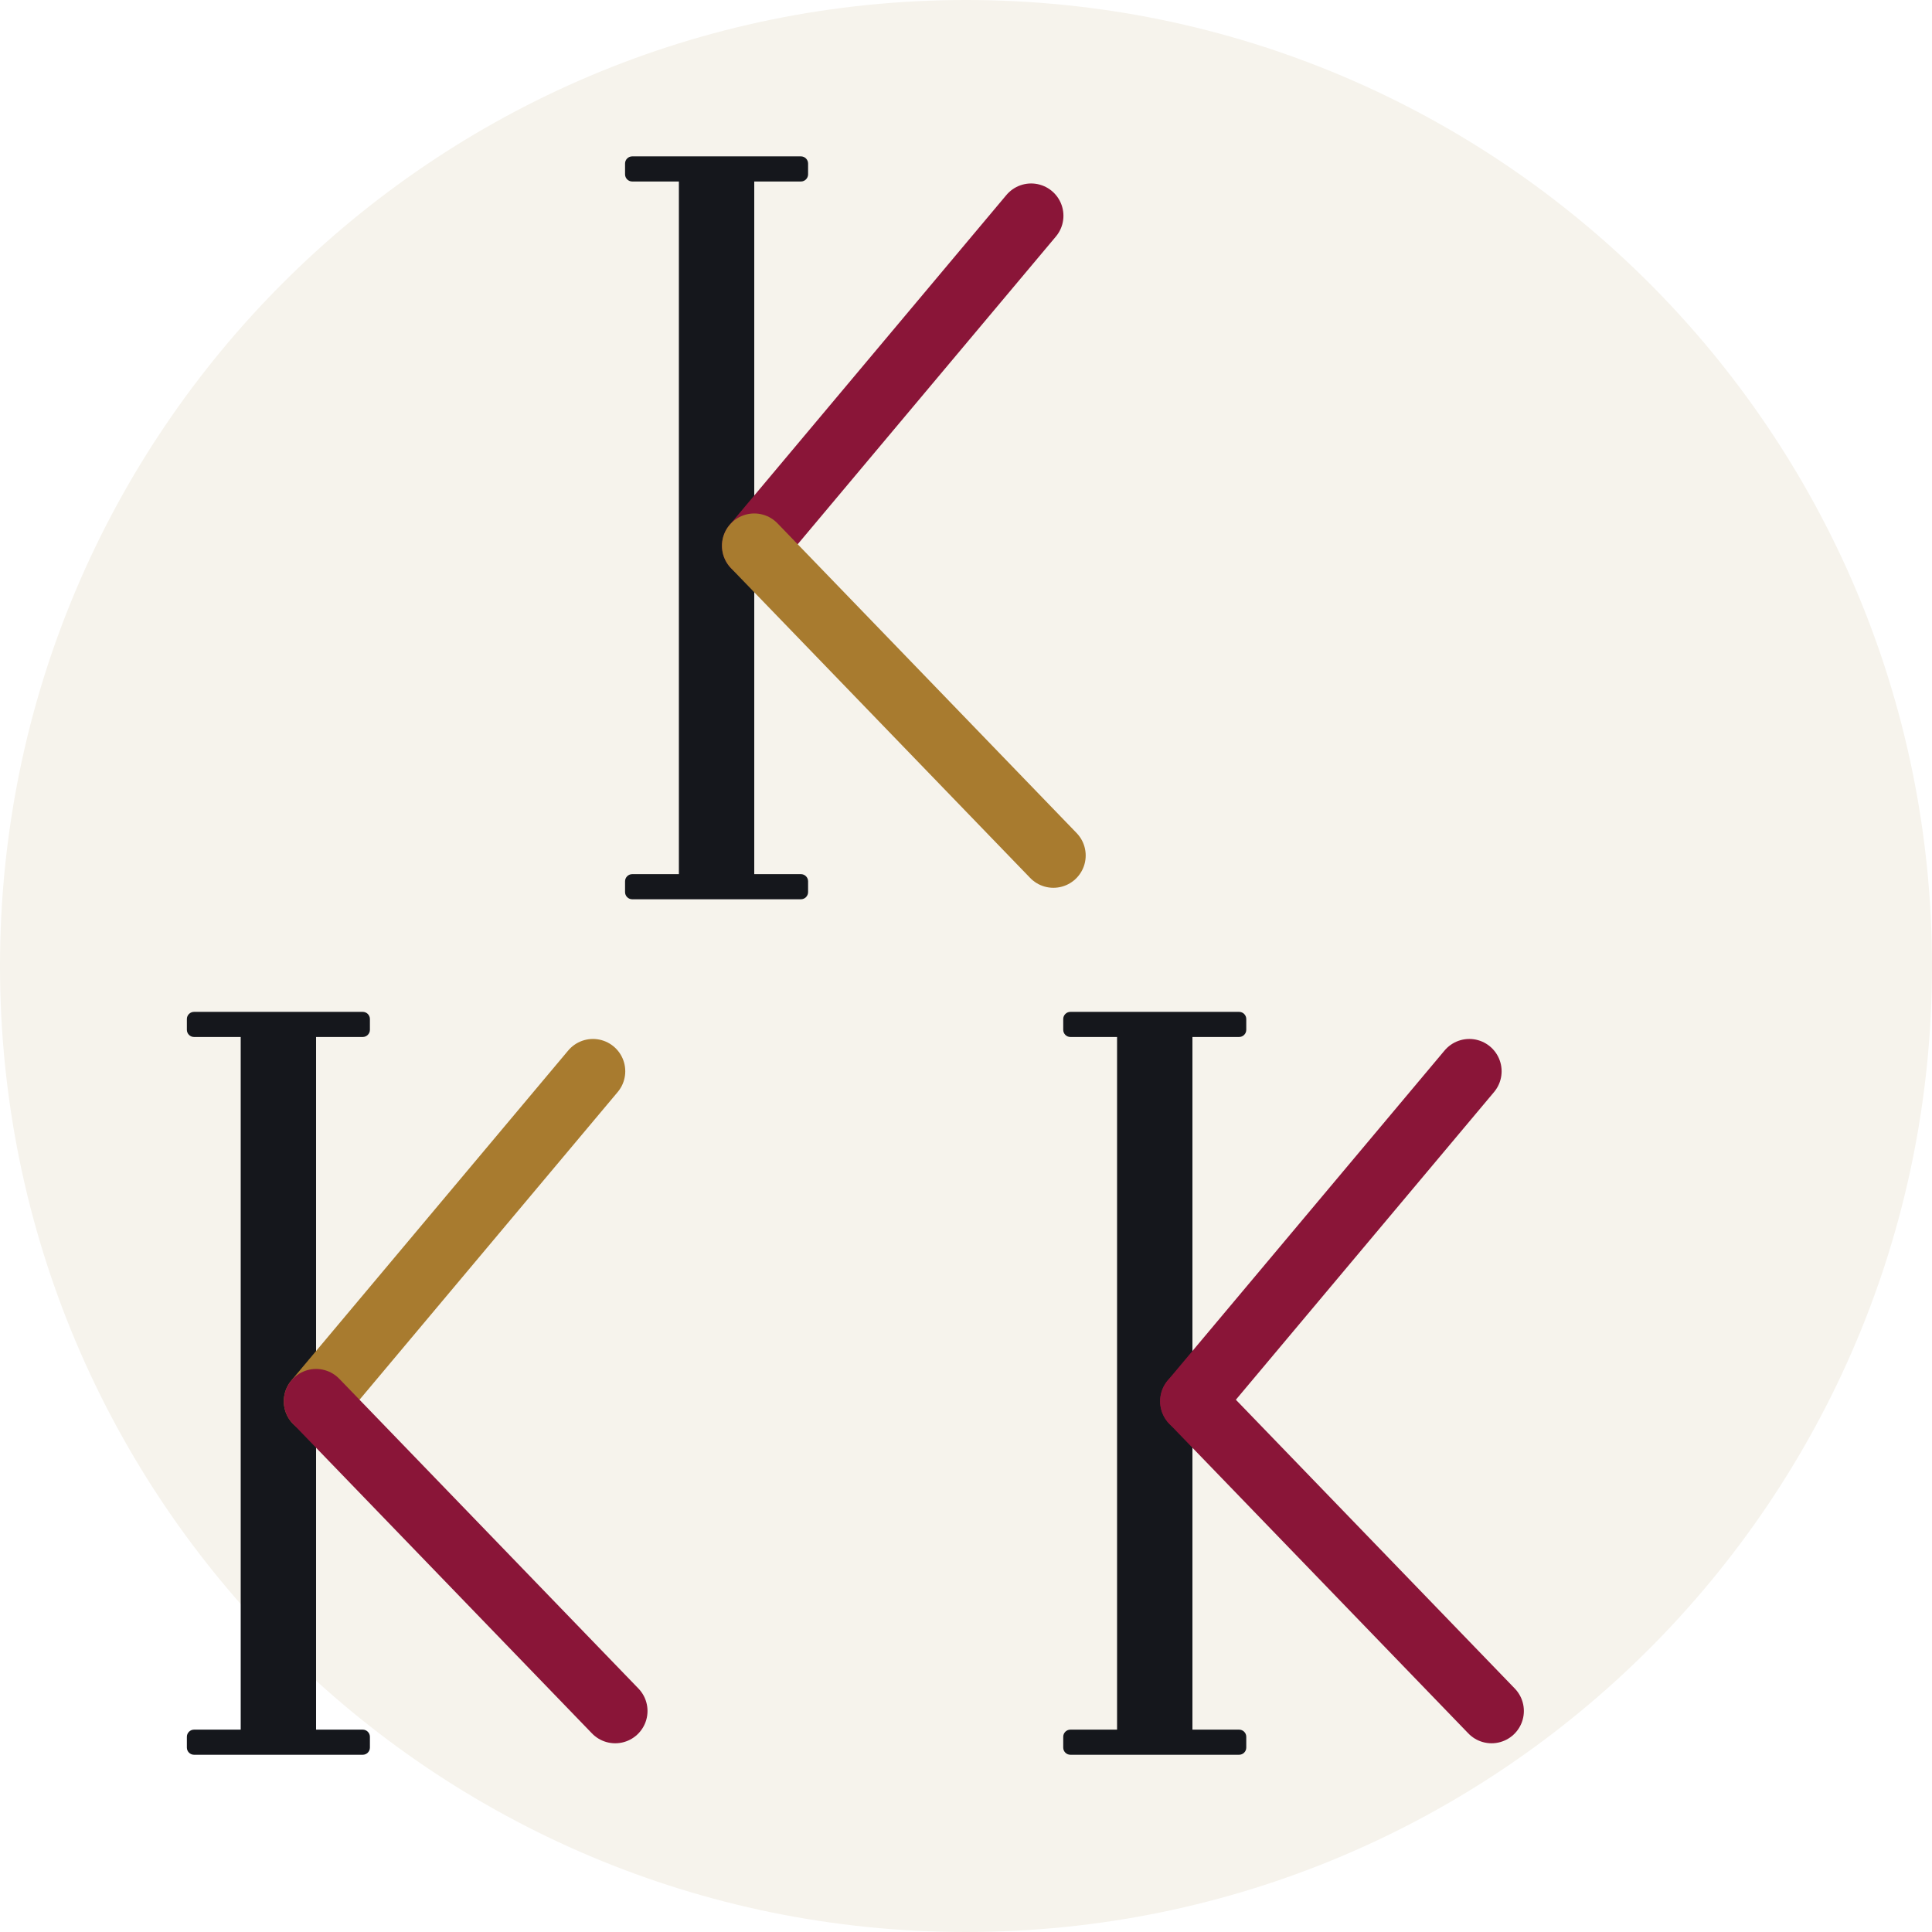
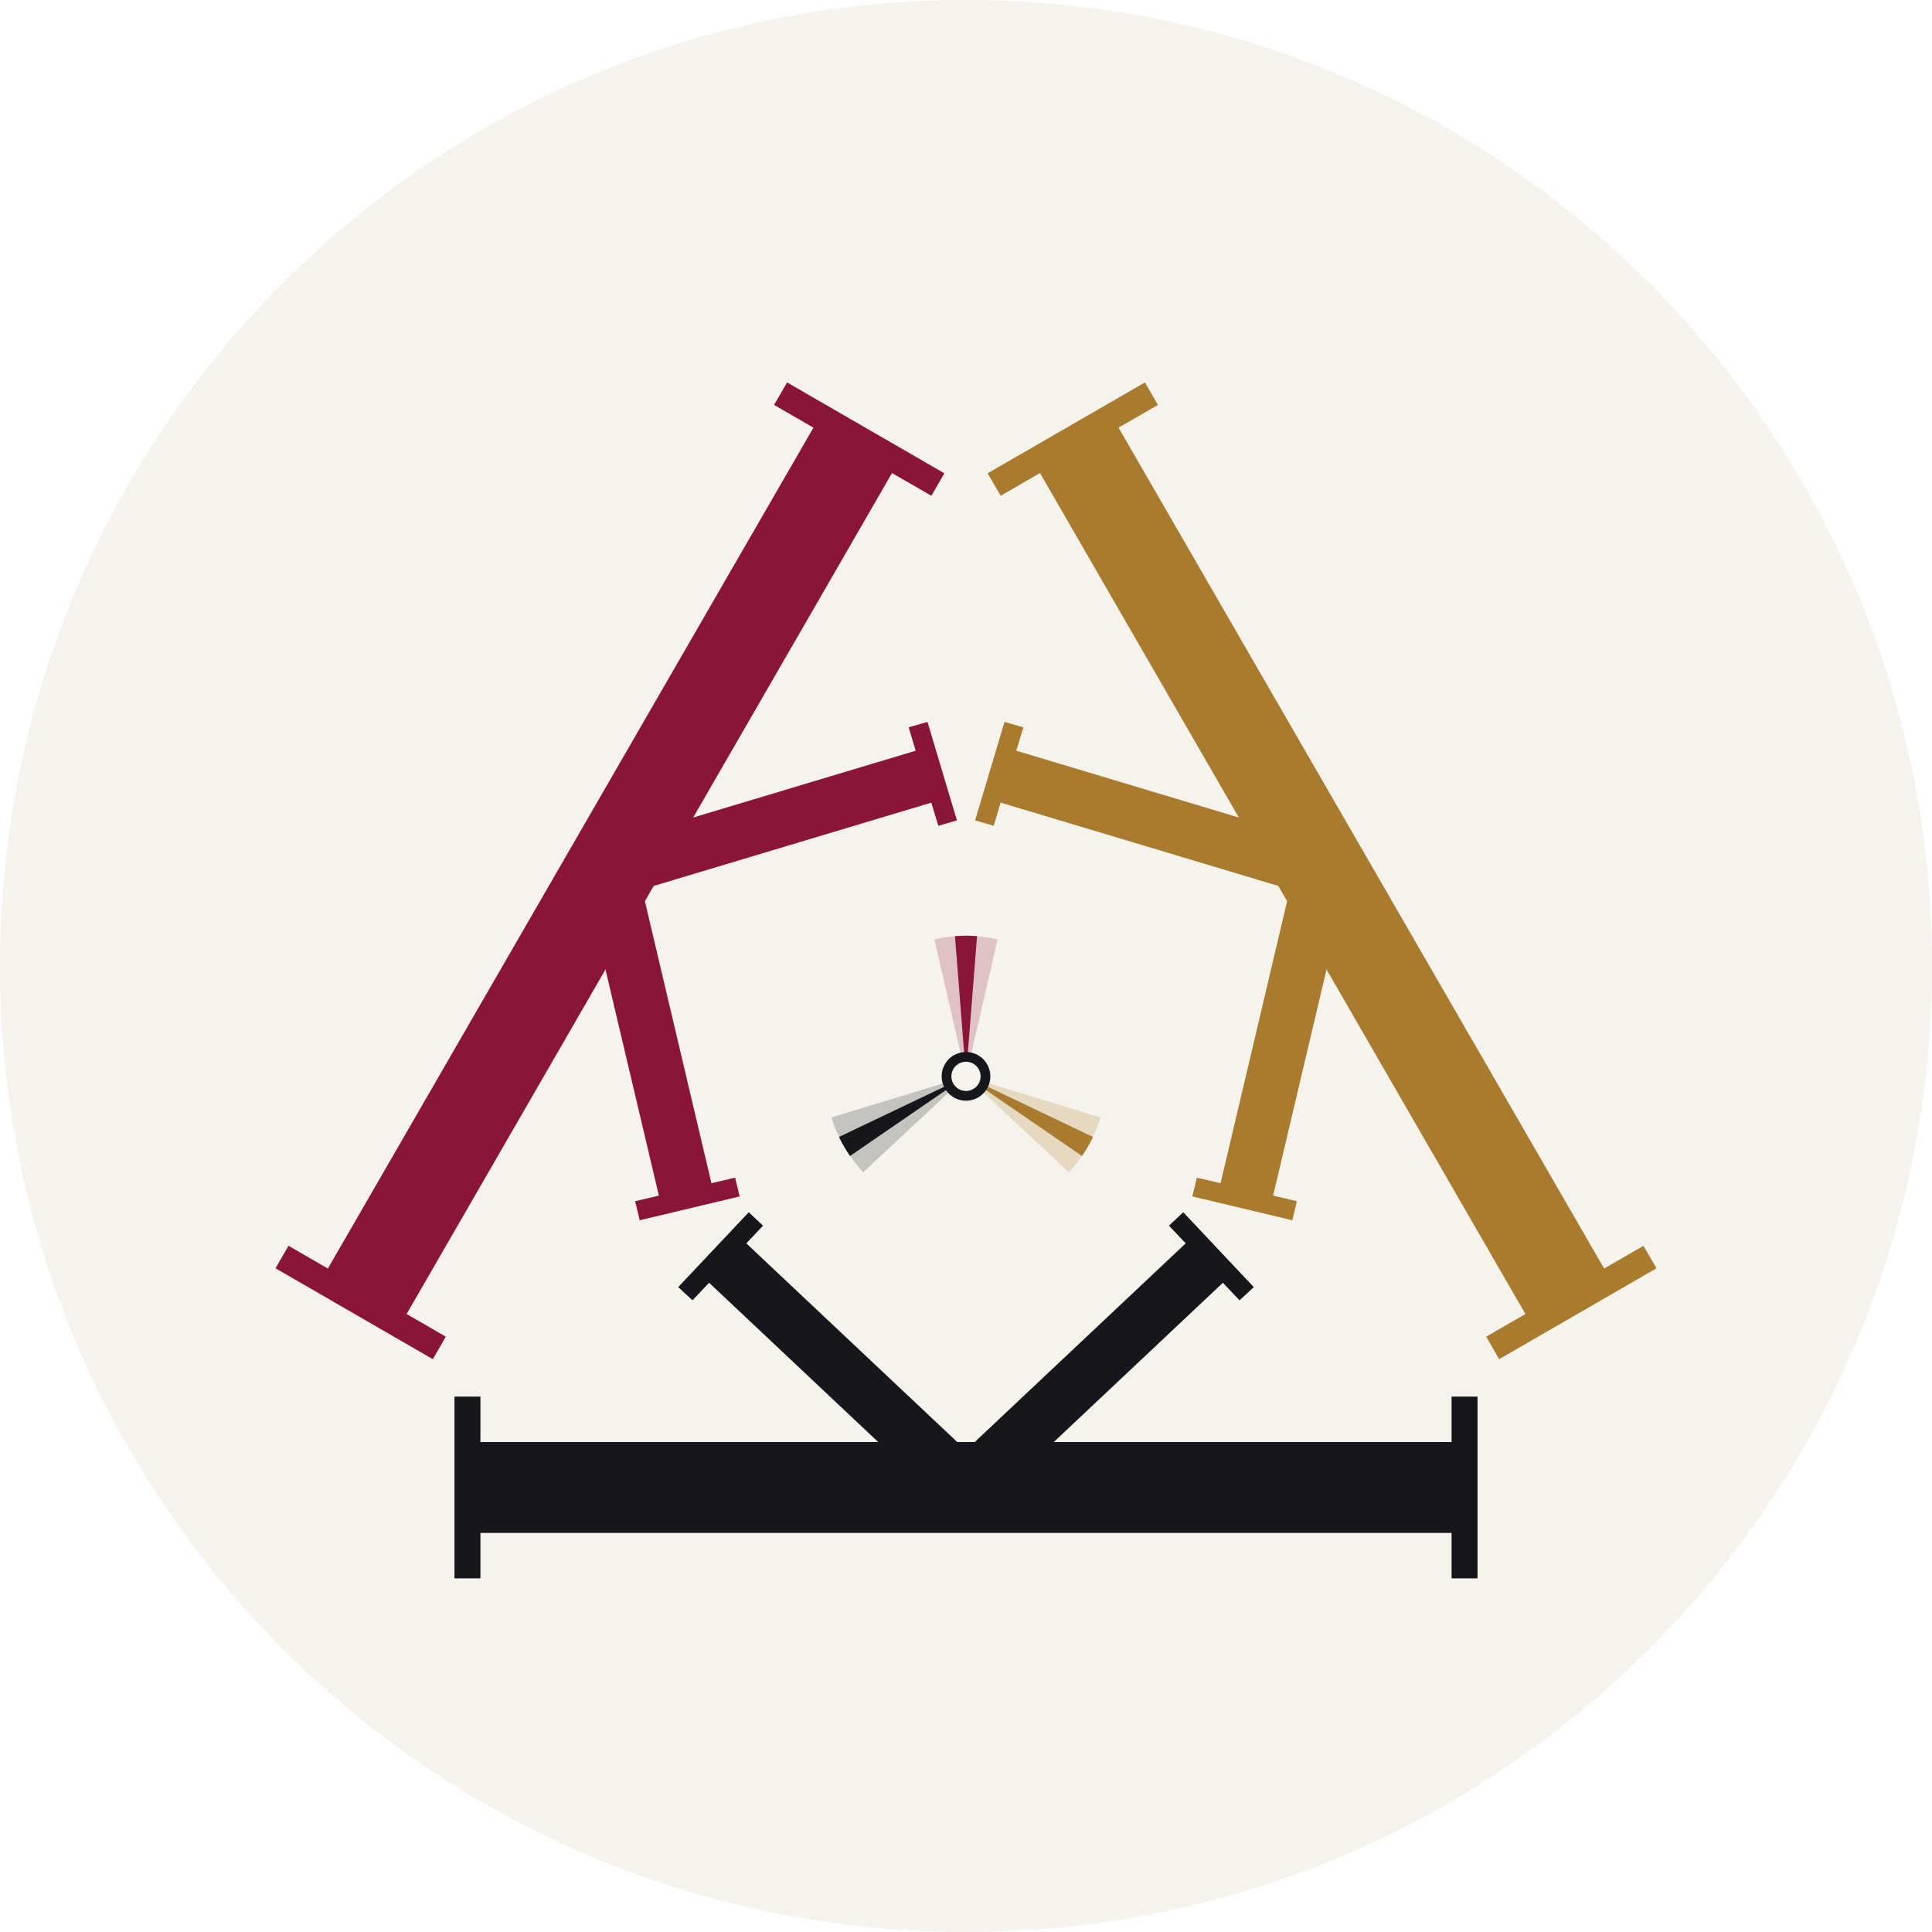
<svg xmlns="http://www.w3.org/2000/svg" viewBox="0 0 100 100">
  <circle cx="50" cy="50" r="50" fill="#f6f3ec" />
-   <g transform="translate(50 50) scale(1.08) translate(-50 -48)">
-     <g transform="translate(50 27) scale(0.86) translate(-18 -22)">
-       <rect x="2" y="2" width="4.2" height="40" fill="#15171c" />
-       <rect x="-1" y="1.3" width="10.2" height="1.4" rx=".4" fill="#15171c" />
-       <rect x="-1" y="41.3" width="10.2" height="1.4" rx=".4" fill="#15171c" />
-       <line x1="6.2" y1="23" x2="21.63" y2="4.61" stroke="#8a1538" stroke-width="3.6" stroke-linecap="round" />
-       <line x1="6.2" y1="23" x2="22.87" y2="40.26" stroke="#a87b2f" stroke-width="3.6" stroke-linecap="round" />
-     </g>
-     <g transform="translate(29 68) scale(0.86) translate(-18 -22)">
-       <rect x="2" y="2" width="4.2" height="40" fill="#15171c" />
-       <rect x="-1" y="1.3" width="10.2" height="1.4" rx=".4" fill="#15171c" />
-       <rect x="-1" y="41.3" width="10.2" height="1.4" rx=".4" fill="#15171c" />
-       <line x1="6.2" y1="23" x2="21.63" y2="4.61" stroke="#a87b2f" stroke-width="3.6" stroke-linecap="round" />
-       <line x1="6.2" y1="23" x2="22.87" y2="40.26" stroke="#8a1538" stroke-width="3.6" stroke-linecap="round" />
-     </g>
-     <g transform="translate(71 68) scale(0.86) translate(-18 -22)">
-       <rect x="2" y="2" width="4.2" height="40" fill="#15171c" />
-       <rect x="-1" y="1.3" width="10.2" height="1.4" rx=".4" fill="#15171c" />
-       <rect x="-1" y="41.3" width="10.2" height="1.4" rx=".4" fill="#15171c" />
-       <line x1="6.2" y1="23" x2="21.63" y2="4.61" stroke="#8a1538" stroke-width="3.6" stroke-linecap="round" />
-       <line x1="6.2" y1="23" x2="22.87" y2="40.26" stroke="#8a1538" stroke-width="3.6" stroke-linecap="round" />
-     </g>
+   <g transform="translate(50 50) scale(1.12) translate(-50 -46.9)">
+     <polygon points="23.85,63.50 46.88,23.60 43.25,21.50 20.21,61.40" fill="#8a1538" />
+     <polygon points="18.09,60.87 25.36,65.07 25.96,64.03 18.69,59.83" fill="#8a1538" />
+     <polygon points="41.13,20.97 48.40,25.17 49.00,24.13 41.73,19.93" fill="#8a1538" />
+     <polygon points="33.90,43.70 48.83,39.22 48.11,36.82 33.19,41.30" fill="#8a1538" />
+     <polygon points="47.35,35.87 48.72,40.42 49.58,40.17 48.22,35.62" fill="#8a1538" />
+     <polygon points="32.33,42.79 35.91,57.95 38.34,57.38 34.76,42.21" fill="#8a1538" />
+     <polygon points="39.33,56.68 34.71,57.77 34.92,58.65 39.54,57.55" fill="#8a1538" />
+     <polygon points="79.79,61.40 56.75,21.50 53.12,23.60 76.15,63.50" fill="#a87b2f" />
+     <polygon points="74.64,65.07 81.91,60.87 81.31,59.83 74.04,64.03" fill="#a87b2f" />
+     <polygon points="51.60,25.17 58.87,20.97 58.27,19.93 51.00,24.13" fill="#a87b2f" />
+     <polygon points="66.81,41.30 51.89,36.82 51.17,39.22 66.10,43.70" fill="#a87b2f" />
+     <polygon points="51.28,40.42 52.65,35.87 51.78,35.62 50.42,40.17" fill="#a87b2f" />
+     <polygon points="65.24,42.21 61.66,57.38 64.09,57.95 67.67,42.79" fill="#a87b2f" />
+     <polygon points="65.29,57.77 60.67,56.68 60.46,57.55 65.08,58.65" fill="#a87b2f" />
+     <polygon points="26.96,73.10 73.04,73.10 73.04,68.90 26.96,68.90" fill="#15171c" />
+     <polygon points="26.36,66.80 26.36,75.20 27.56,75.20 27.56,66.80" fill="#15171c" />
+     <polygon points="72.44,66.80 72.44,75.20 73.64,75.20 73.64,66.80" fill="#15171c" />
+     <polygon points="50.86,70.09 39.52,59.41 37.80,61.23 49.14,71.91" fill="#15171c" />
+     <polygon points="37.36,62.35 40.62,58.90 39.96,58.28 36.70,61.74" fill="#15171c" />
+     <polygon points="50.86,71.91 62.20,61.23 60.48,59.41 49.14,70.09" fill="#15171c" />
+     <polygon points="59.38,58.90 62.64,62.35 63.30,61.74 60.04,58.28" fill="#15171c" />
+     <path d="M50 52L48.54 45.67A6.5 6.5 0 0 1 51.46 45.67Z" fill="#8a1538" fill-opacity="0.22" />
+     <path d="M50 52L49.49 45.52A6.5 6.5 0 0 1 50.51 45.52Z" fill="#8a1538" fill-opacity="1" />
+     <path d="M50 52L56.22 53.90A6.5 6.5 0 0 1 54.75 56.43Z" fill="#a87b2f" fill-opacity="0.22" />
+     <path d="M50 52L55.87 54.80A6.5 6.5 0 0 1 55.36 55.68Z" fill="#a87b2f" fill-opacity="1" />
+     <path d="M50 52L45.25 56.43A6.5 6.5 0 0 1 43.78 53.90Z" fill="#15171c" fill-opacity="0.22" />
+     <path d="M50 52L44.64 55.68A6.5 6.5 0 0 1 44.13 54.80Z" fill="#15171c" fill-opacity="1" />
+     <circle cx="50" cy="52" r=".9" fill="#f6f3ec" stroke="#15171c" stroke-width=".45" />
  </g>
</svg>
